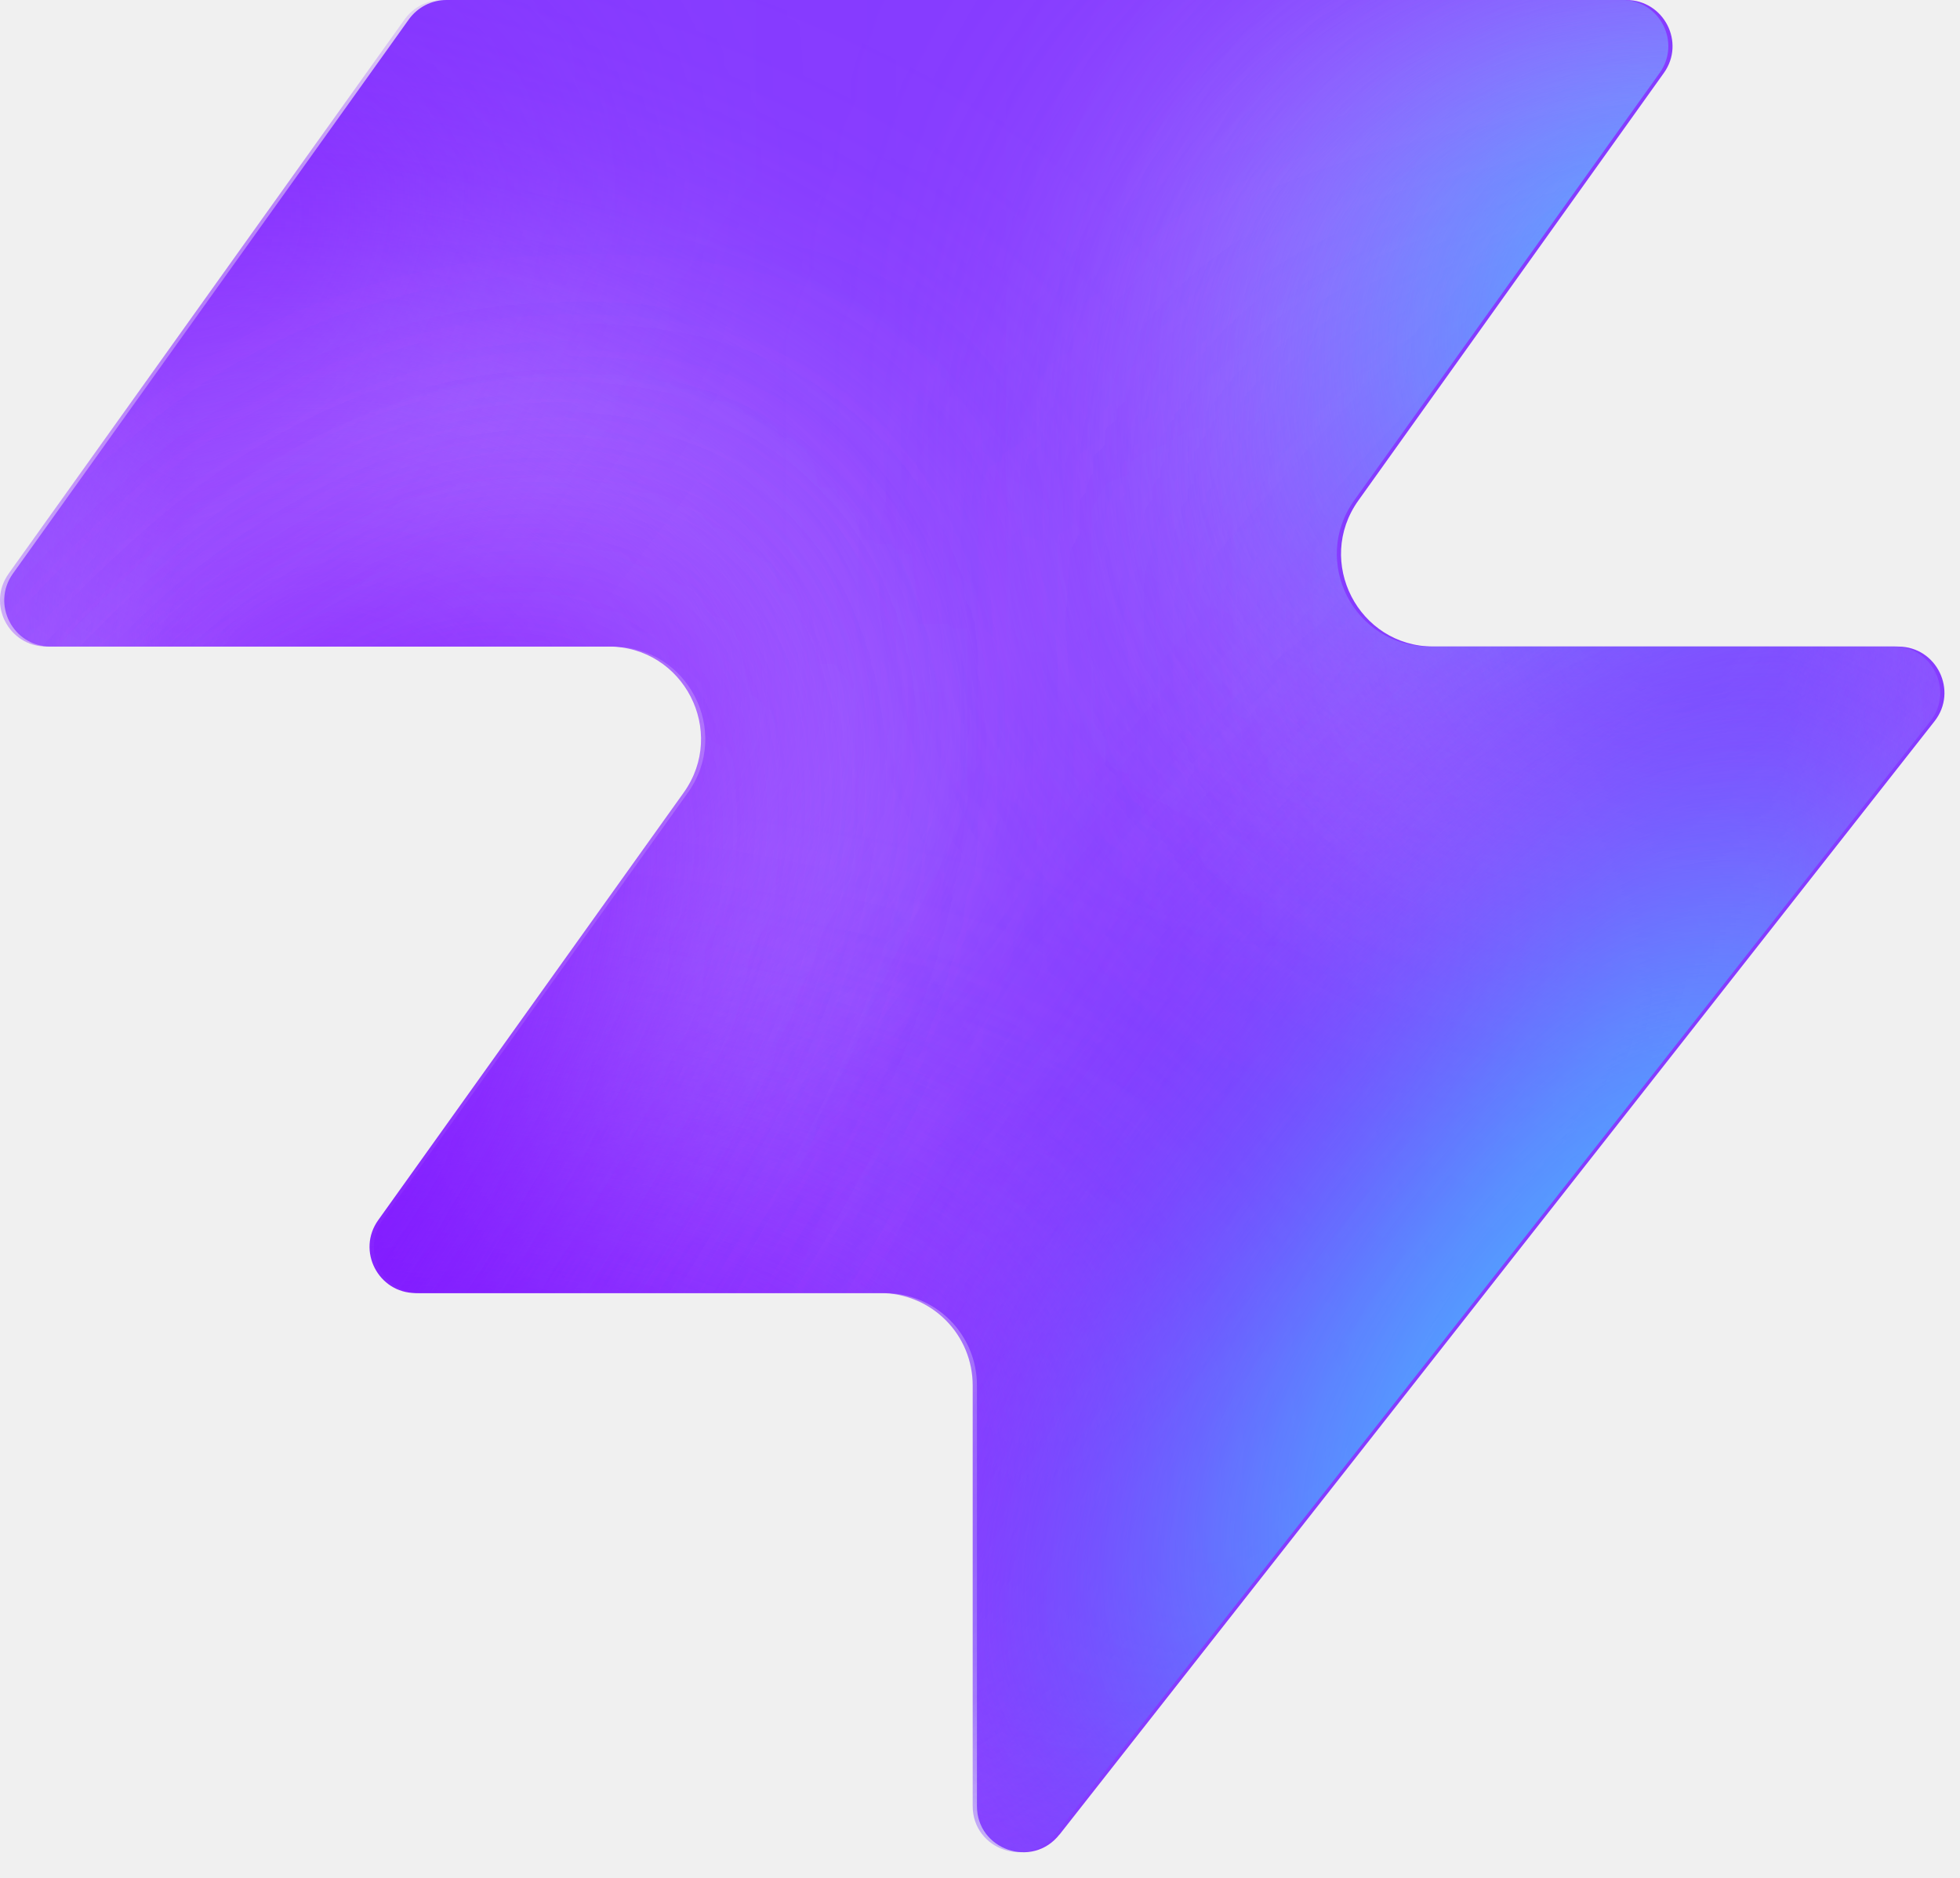
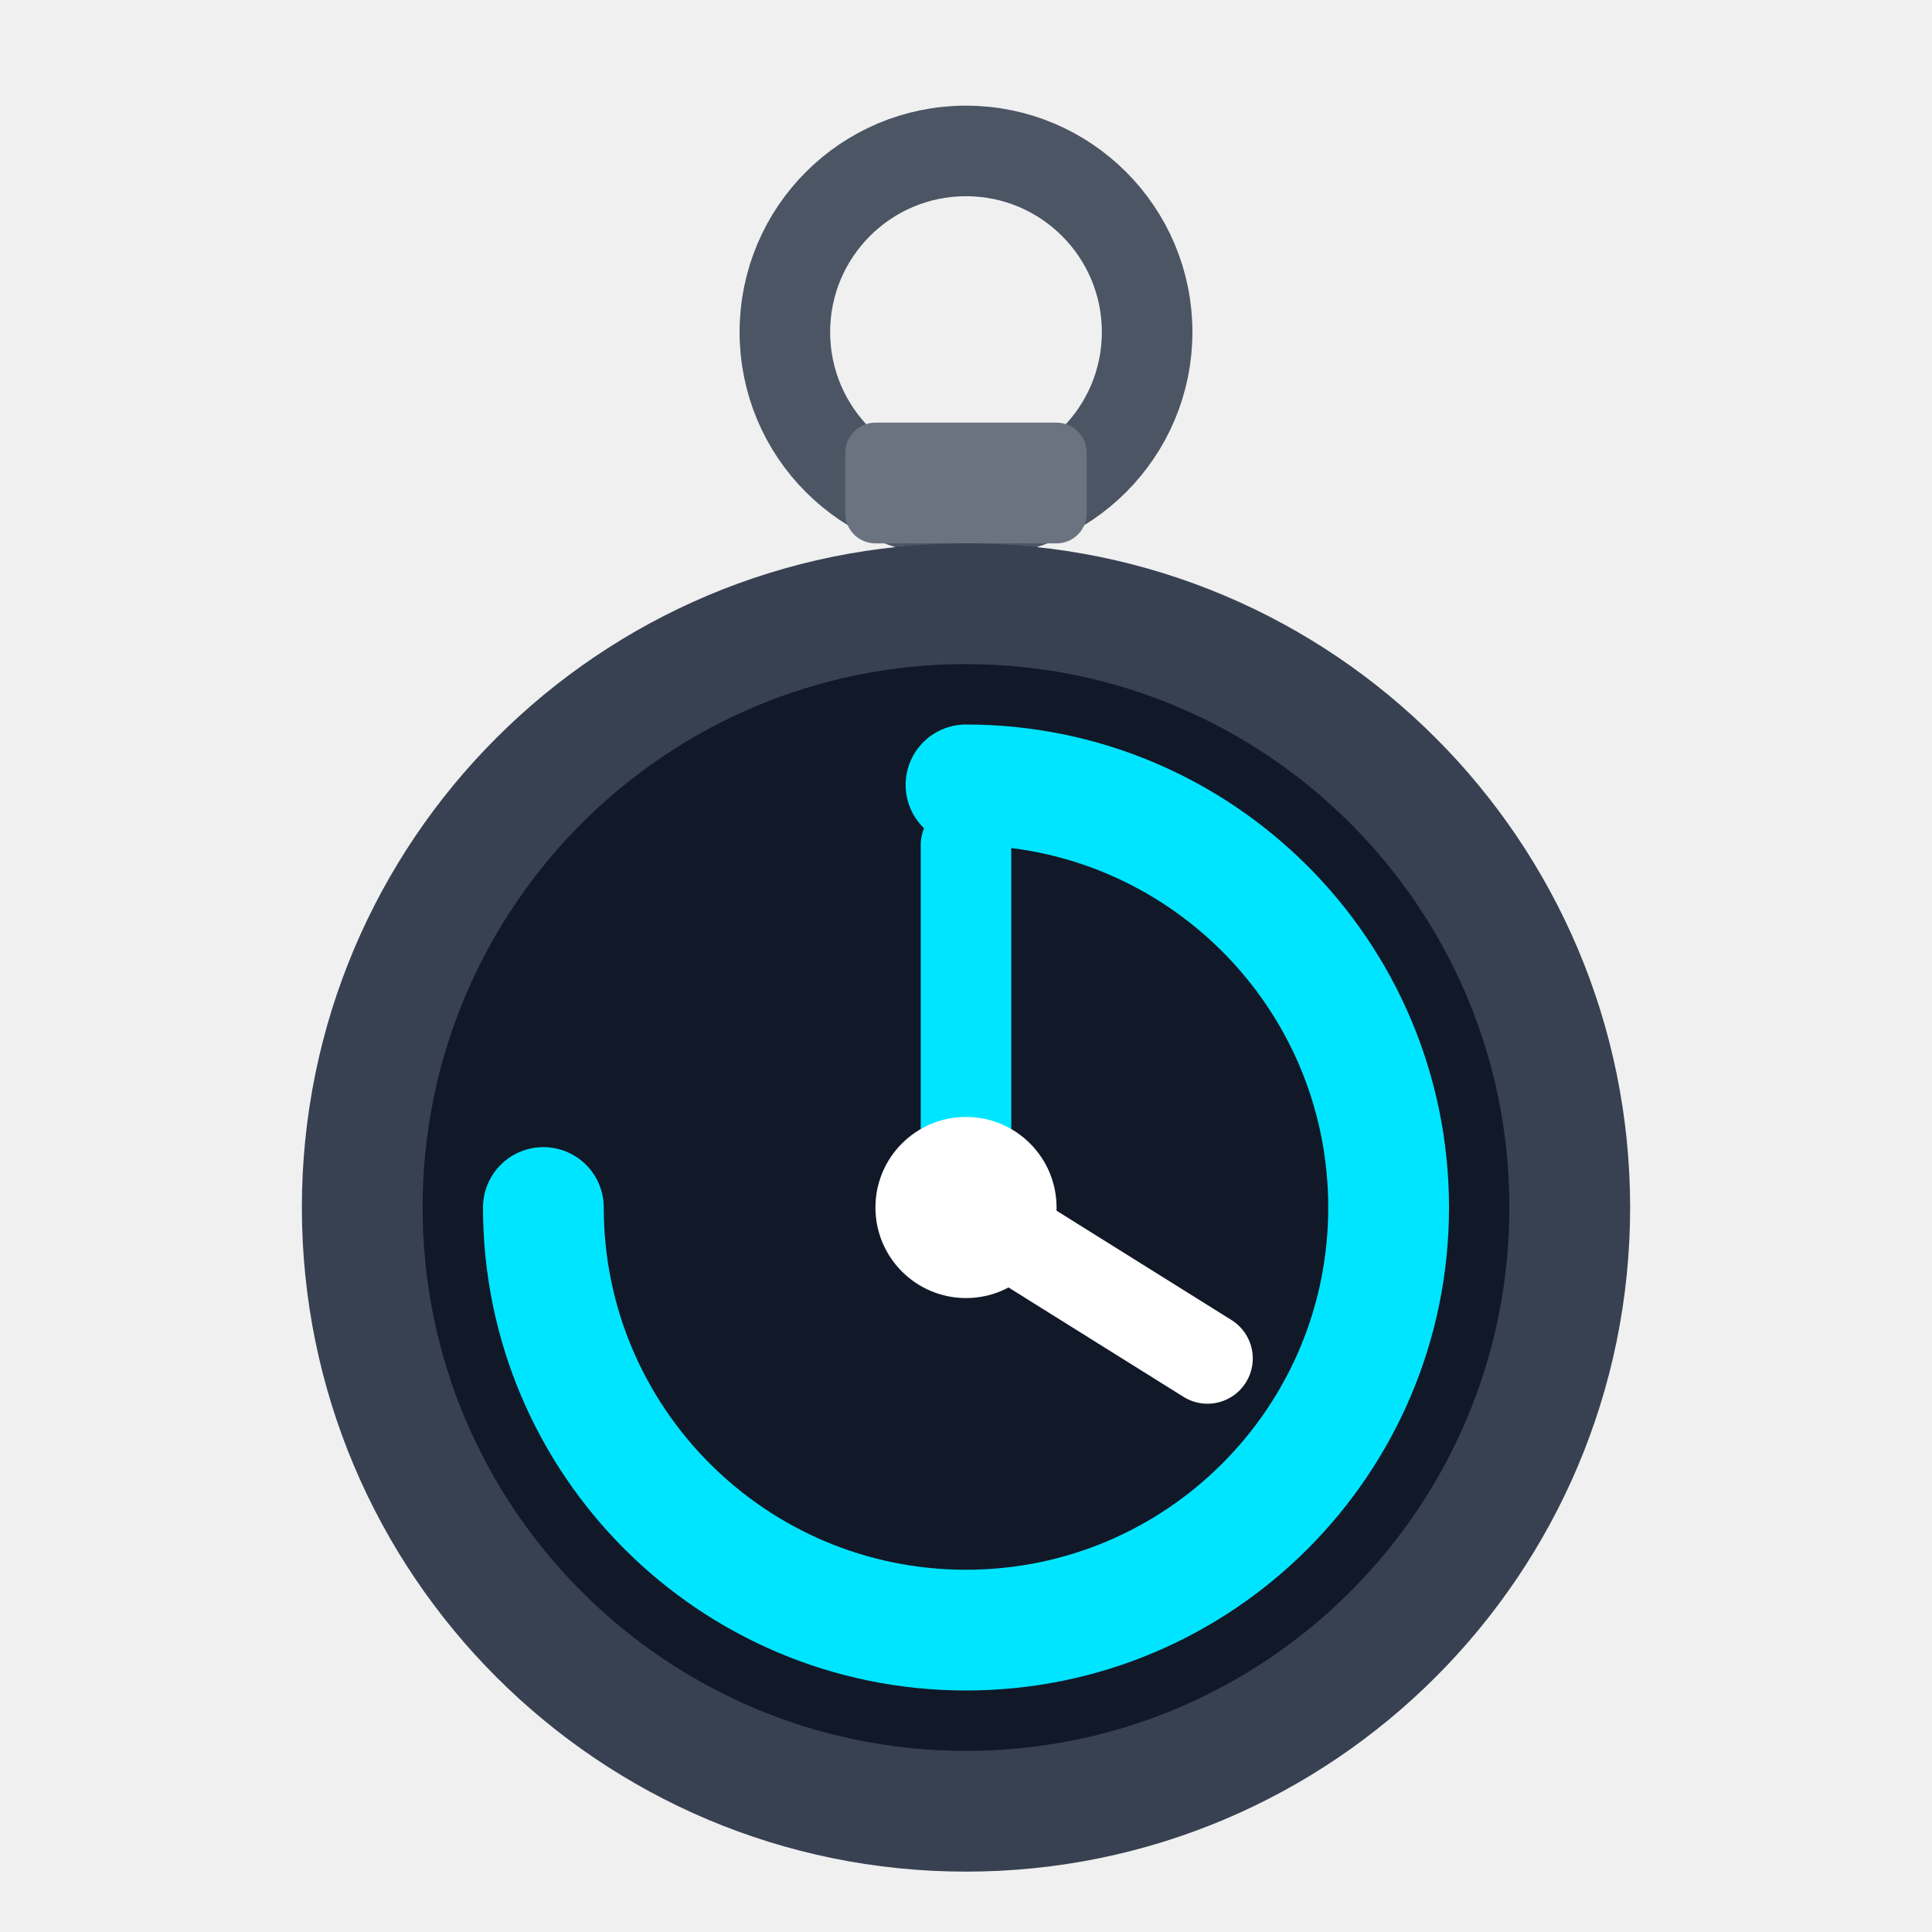
- <svg xmlns="http://www.w3.org/2000/svg" width="48" height="46" fill="none" viewBox="0 0 48 46">
-   <path fill="#863bff" d="M25.946 44.938c-.664.845-2.021.375-2.021-.698V33.937a2.26 2.26 0 0 0-2.262-2.262H10.287c-.92 0-1.456-1.04-.92-1.788l7.48-10.471c1.07-1.497 0-3.578-1.842-3.578H1.237c-.92 0-1.456-1.04-.92-1.788L10.013.474c.214-.297.556-.474.92-.474h28.894c.92 0 1.456 1.04.92 1.788l-7.48 10.471c-1.07 1.498 0 3.579 1.842 3.579h11.377c.943 0 1.473 1.088.89 1.83L25.947 44.94z" style="fill:#863bff;fill:color(display-p3 .525 .23 1);fill-opacity:1" />
-   <mask id="a" width="48" height="46" x="0" y="0" maskUnits="userSpaceOnUse" style="mask-type:alpha">
-     <path fill="#000" d="M25.842 44.938c-.664.844-2.021.375-2.021-.698V33.937a2.26 2.26 0 0 0-2.262-2.262H10.183c-.92 0-1.456-1.04-.92-1.788l7.48-10.471c1.07-1.498 0-3.579-1.842-3.579H1.133c-.92 0-1.456-1.04-.92-1.787L9.91.473c.214-.297.556-.474.92-.474h28.894c.92 0 1.456 1.04.92 1.788l-7.48 10.471c-1.07 1.498 0 3.578 1.842 3.578h11.377c.943 0 1.473 1.088.89 1.832L25.843 44.94z" style="fill:#000;fill-opacity:1" />
-   </mask>
-   <g mask="url(#a)">
-     <g filter="url(#b)">
-       <ellipse cx="5.508" cy="14.704" fill="#ede6ff" rx="5.508" ry="14.704" style="fill:#ede6ff;fill:color(display-p3 .927 .903 1);fill-opacity:1" transform="matrix(.00324 1 1 -.00324 -4.47 31.516)" />
-     </g>
-     <g filter="url(#c)">
-       <ellipse cx="10.399" cy="29.851" fill="#ede6ff" rx="10.399" ry="29.851" style="fill:#ede6ff;fill:color(display-p3 .927 .903 1);fill-opacity:1" transform="matrix(.00324 1 1 -.00324 -39.328 7.883)" />
-     </g>
-     <g filter="url(#d)">
-       <ellipse cx="5.508" cy="30.487" fill="#7e14ff" rx="5.508" ry="30.487" style="fill:#7e14ff;fill:color(display-p3 .492 .077 1);fill-opacity:1" transform="rotate(89.814 -25.913 -14.639)scale(1 -1)" />
-     </g>
-     <g filter="url(#e)">
-       <ellipse cx="5.508" cy="30.599" fill="#7e14ff" rx="5.508" ry="30.599" style="fill:#7e14ff;fill:color(display-p3 .492 .077 1);fill-opacity:1" transform="rotate(89.814 -32.644 -3.334)scale(1 -1)" />
-     </g>
-     <g filter="url(#f)">
-       <ellipse cx="5.508" cy="30.599" fill="#7e14ff" rx="5.508" ry="30.599" style="fill:#7e14ff;fill:color(display-p3 .492 .077 1);fill-opacity:1" transform="matrix(.00324 1 1 -.00324 -34.34 30.47)" />
-     </g>
-     <g filter="url(#g)">
-       <ellipse cx="14.072" cy="22.078" fill="#ede6ff" rx="14.072" ry="22.078" style="fill:#ede6ff;fill:color(display-p3 .927 .903 1);fill-opacity:1" transform="rotate(93.35 24.506 48.493)scale(-1 1)" />
-     </g>
-     <g filter="url(#h)">
-       <ellipse cx="3.47" cy="21.501" fill="#7e14ff" rx="3.47" ry="21.501" style="fill:#7e14ff;fill:color(display-p3 .492 .077 1);fill-opacity:1" transform="rotate(89.009 28.708 47.59)scale(-1 1)" />
-     </g>
-     <g filter="url(#i)">
-       <ellipse cx="3.47" cy="21.501" fill="#7e14ff" rx="3.47" ry="21.501" style="fill:#7e14ff;fill:color(display-p3 .492 .077 1);fill-opacity:1" transform="rotate(89.009 28.708 47.59)scale(-1 1)" />
-     </g>
-     <g filter="url(#j)">
-       <ellipse cx=".387" cy="8.972" fill="#7e14ff" rx="4.407" ry="29.108" style="fill:#7e14ff;fill:color(display-p3 .492 .077 1);fill-opacity:1" transform="rotate(39.51 .387 8.972)" />
-     </g>
-     <g filter="url(#k)">
-       <ellipse cx="47.523" cy="-6.092" fill="#7e14ff" rx="4.407" ry="29.108" style="fill:#7e14ff;fill:color(display-p3 .492 .077 1);fill-opacity:1" transform="rotate(37.892 47.523 -6.092)" />
-     </g>
-     <g filter="url(#l)">
-       <ellipse cx="41.412" cy="6.333" fill="#47bfff" rx="5.971" ry="9.665" style="fill:#47bfff;fill:color(display-p3 .28 .748 1);fill-opacity:1" transform="rotate(37.892 41.412 6.333)" />
-     </g>
-     <g filter="url(#m)">
-       <ellipse cx="-1.879" cy="38.332" fill="#7e14ff" rx="4.407" ry="29.108" style="fill:#7e14ff;fill:color(display-p3 .492 .077 1);fill-opacity:1" transform="rotate(37.892 -1.88 38.332)" />
-     </g>
-     <g filter="url(#n)">
-       <ellipse cx="-1.879" cy="38.332" fill="#7e14ff" rx="4.407" ry="29.108" style="fill:#7e14ff;fill:color(display-p3 .492 .077 1);fill-opacity:1" transform="rotate(37.892 -1.88 38.332)" />
-     </g>
-     <g filter="url(#o)">
-       <ellipse cx="35.651" cy="29.907" fill="#7e14ff" rx="4.407" ry="29.108" style="fill:#7e14ff;fill:color(display-p3 .492 .077 1);fill-opacity:1" transform="rotate(37.892 35.651 29.907)" />
-     </g>
-     <g filter="url(#p)">
-       <ellipse cx="38.418" cy="32.4" fill="#47bfff" rx="5.971" ry="15.297" style="fill:#47bfff;fill:color(display-p3 .28 .748 1);fill-opacity:1" transform="rotate(37.892 38.418 32.4)" />
-     </g>
-   </g>
-   <defs>
-     <filter id="b" width="60.045" height="41.654" x="-19.77" y="16.149" color-interpolation-filters="sRGB" filterUnits="userSpaceOnUse">
-       <feFlood flood-opacity="0" result="BackgroundImageFix" />
-       <feBlend in="SourceGraphic" in2="BackgroundImageFix" result="shape" />
-       <feGaussianBlur result="effect1_foregroundBlur_2002_17158" stdDeviation="7.659" />
-     </filter>
-     <filter id="c" width="90.34" height="51.437" x="-54.613" y="-7.533" color-interpolation-filters="sRGB" filterUnits="userSpaceOnUse">
-       <feFlood flood-opacity="0" result="BackgroundImageFix" />
-       <feBlend in="SourceGraphic" in2="BackgroundImageFix" result="shape" />
-       <feGaussianBlur result="effect1_foregroundBlur_2002_17158" stdDeviation="7.659" />
-     </filter>
-     <filter id="d" width="79.355" height="29.4" x="-49.64" y="2.03" color-interpolation-filters="sRGB" filterUnits="userSpaceOnUse">
-       <feFlood flood-opacity="0" result="BackgroundImageFix" />
-       <feBlend in="SourceGraphic" in2="BackgroundImageFix" result="shape" />
-       <feGaussianBlur result="effect1_foregroundBlur_2002_17158" stdDeviation="4.596" />
-     </filter>
-     <filter id="e" width="79.579" height="29.4" x="-45.045" y="20.029" color-interpolation-filters="sRGB" filterUnits="userSpaceOnUse">
-       <feFlood flood-opacity="0" result="BackgroundImageFix" />
-       <feBlend in="SourceGraphic" in2="BackgroundImageFix" result="shape" />
-       <feGaussianBlur result="effect1_foregroundBlur_2002_17158" stdDeviation="4.596" />
-     </filter>
-     <filter id="f" width="79.579" height="29.4" x="-43.513" y="21.178" color-interpolation-filters="sRGB" filterUnits="userSpaceOnUse">
-       <feFlood flood-opacity="0" result="BackgroundImageFix" />
-       <feBlend in="SourceGraphic" in2="BackgroundImageFix" result="shape" />
-       <feGaussianBlur result="effect1_foregroundBlur_2002_17158" stdDeviation="4.596" />
-     </filter>
-     <filter id="g" width="74.749" height="58.852" x="15.756" y="-17.901" color-interpolation-filters="sRGB" filterUnits="userSpaceOnUse">
-       <feFlood flood-opacity="0" result="BackgroundImageFix" />
-       <feBlend in="SourceGraphic" in2="BackgroundImageFix" result="shape" />
-       <feGaussianBlur result="effect1_foregroundBlur_2002_17158" stdDeviation="7.659" />
-     </filter>
-     <filter id="h" width="61.377" height="25.362" x="23.548" y="2.284" color-interpolation-filters="sRGB" filterUnits="userSpaceOnUse">
-       <feFlood flood-opacity="0" result="BackgroundImageFix" />
-       <feBlend in="SourceGraphic" in2="BackgroundImageFix" result="shape" />
-       <feGaussianBlur result="effect1_foregroundBlur_2002_17158" stdDeviation="4.596" />
-     </filter>
-     <filter id="i" width="61.377" height="25.362" x="23.548" y="2.284" color-interpolation-filters="sRGB" filterUnits="userSpaceOnUse">
-       <feFlood flood-opacity="0" result="BackgroundImageFix" />
-       <feBlend in="SourceGraphic" in2="BackgroundImageFix" result="shape" />
-       <feGaussianBlur result="effect1_foregroundBlur_2002_17158" stdDeviation="4.596" />
-     </filter>
-     <filter id="j" width="56.045" height="63.649" x="-27.636" y="-22.853" color-interpolation-filters="sRGB" filterUnits="userSpaceOnUse">
-       <feFlood flood-opacity="0" result="BackgroundImageFix" />
-       <feBlend in="SourceGraphic" in2="BackgroundImageFix" result="shape" />
-       <feGaussianBlur result="effect1_foregroundBlur_2002_17158" stdDeviation="4.596" />
-     </filter>
-     <filter id="k" width="54.814" height="64.646" x="20.116" y="-38.415" color-interpolation-filters="sRGB" filterUnits="userSpaceOnUse">
-       <feFlood flood-opacity="0" result="BackgroundImageFix" />
-       <feBlend in="SourceGraphic" in2="BackgroundImageFix" result="shape" />
-       <feGaussianBlur result="effect1_foregroundBlur_2002_17158" stdDeviation="4.596" />
-     </filter>
-     <filter id="l" width="33.541" height="35.313" x="24.641" y="-11.323" color-interpolation-filters="sRGB" filterUnits="userSpaceOnUse">
-       <feFlood flood-opacity="0" result="BackgroundImageFix" />
-       <feBlend in="SourceGraphic" in2="BackgroundImageFix" result="shape" />
-       <feGaussianBlur result="effect1_foregroundBlur_2002_17158" stdDeviation="4.596" />
-     </filter>
-     <filter id="m" width="54.814" height="64.646" x="-29.286" y="6.009" color-interpolation-filters="sRGB" filterUnits="userSpaceOnUse">
-       <feFlood flood-opacity="0" result="BackgroundImageFix" />
-       <feBlend in="SourceGraphic" in2="BackgroundImageFix" result="shape" />
-       <feGaussianBlur result="effect1_foregroundBlur_2002_17158" stdDeviation="4.596" />
-     </filter>
-     <filter id="n" width="54.814" height="64.646" x="-29.286" y="6.009" color-interpolation-filters="sRGB" filterUnits="userSpaceOnUse">
-       <feFlood flood-opacity="0" result="BackgroundImageFix" />
-       <feBlend in="SourceGraphic" in2="BackgroundImageFix" result="shape" />
-       <feGaussianBlur result="effect1_foregroundBlur_2002_17158" stdDeviation="4.596" />
-     </filter>
-     <filter id="o" width="54.814" height="64.646" x="8.244" y="-2.416" color-interpolation-filters="sRGB" filterUnits="userSpaceOnUse">
-       <feFlood flood-opacity="0" result="BackgroundImageFix" />
-       <feBlend in="SourceGraphic" in2="BackgroundImageFix" result="shape" />
-       <feGaussianBlur result="effect1_foregroundBlur_2002_17158" stdDeviation="4.596" />
-     </filter>
-     <filter id="p" width="39.409" height="43.623" x="18.713" y="10.588" color-interpolation-filters="sRGB" filterUnits="userSpaceOnUse">
-       <feFlood flood-opacity="0" result="BackgroundImageFix" />
-       <feBlend in="SourceGraphic" in2="BackgroundImageFix" result="shape" />
-       <feGaussianBlur result="effect1_foregroundBlur_2002_17158" stdDeviation="4.596" />
-     </filter>
-   </defs>
+ <svg xmlns="http://www.w3.org/2000/svg" viewBox="0 0 64 64">
+   <circle cx="32" cy="11" r="6" fill="none" stroke="#4B5563" stroke-width="3" />
+   <rect x="28" y="14" width="8" height="4" rx="1" fill="#6B7280" />
+   <rect x="30" y="18" width="4" height="2" fill="#4B5563" />
+   <circle cx="32" cy="40" r="20" fill="#111827" stroke="#374151" stroke-width="4" />
+   <path d="M32 26 A 14 14 0 1 1 18 40" fill="none" stroke="#00E5FF" stroke-width="4" stroke-linecap="round" />
+   <line x1="32" y1="40" x2="32" y2="28" stroke="#00E5FF" stroke-width="3" stroke-linecap="round" />
+   <line x1="32" y1="40" x2="40" y2="45" stroke="#FFFFFF" stroke-width="3" stroke-linecap="round" />
+   <circle cx="32" cy="40" r="3" fill="#FFFFFF" />
</svg>
